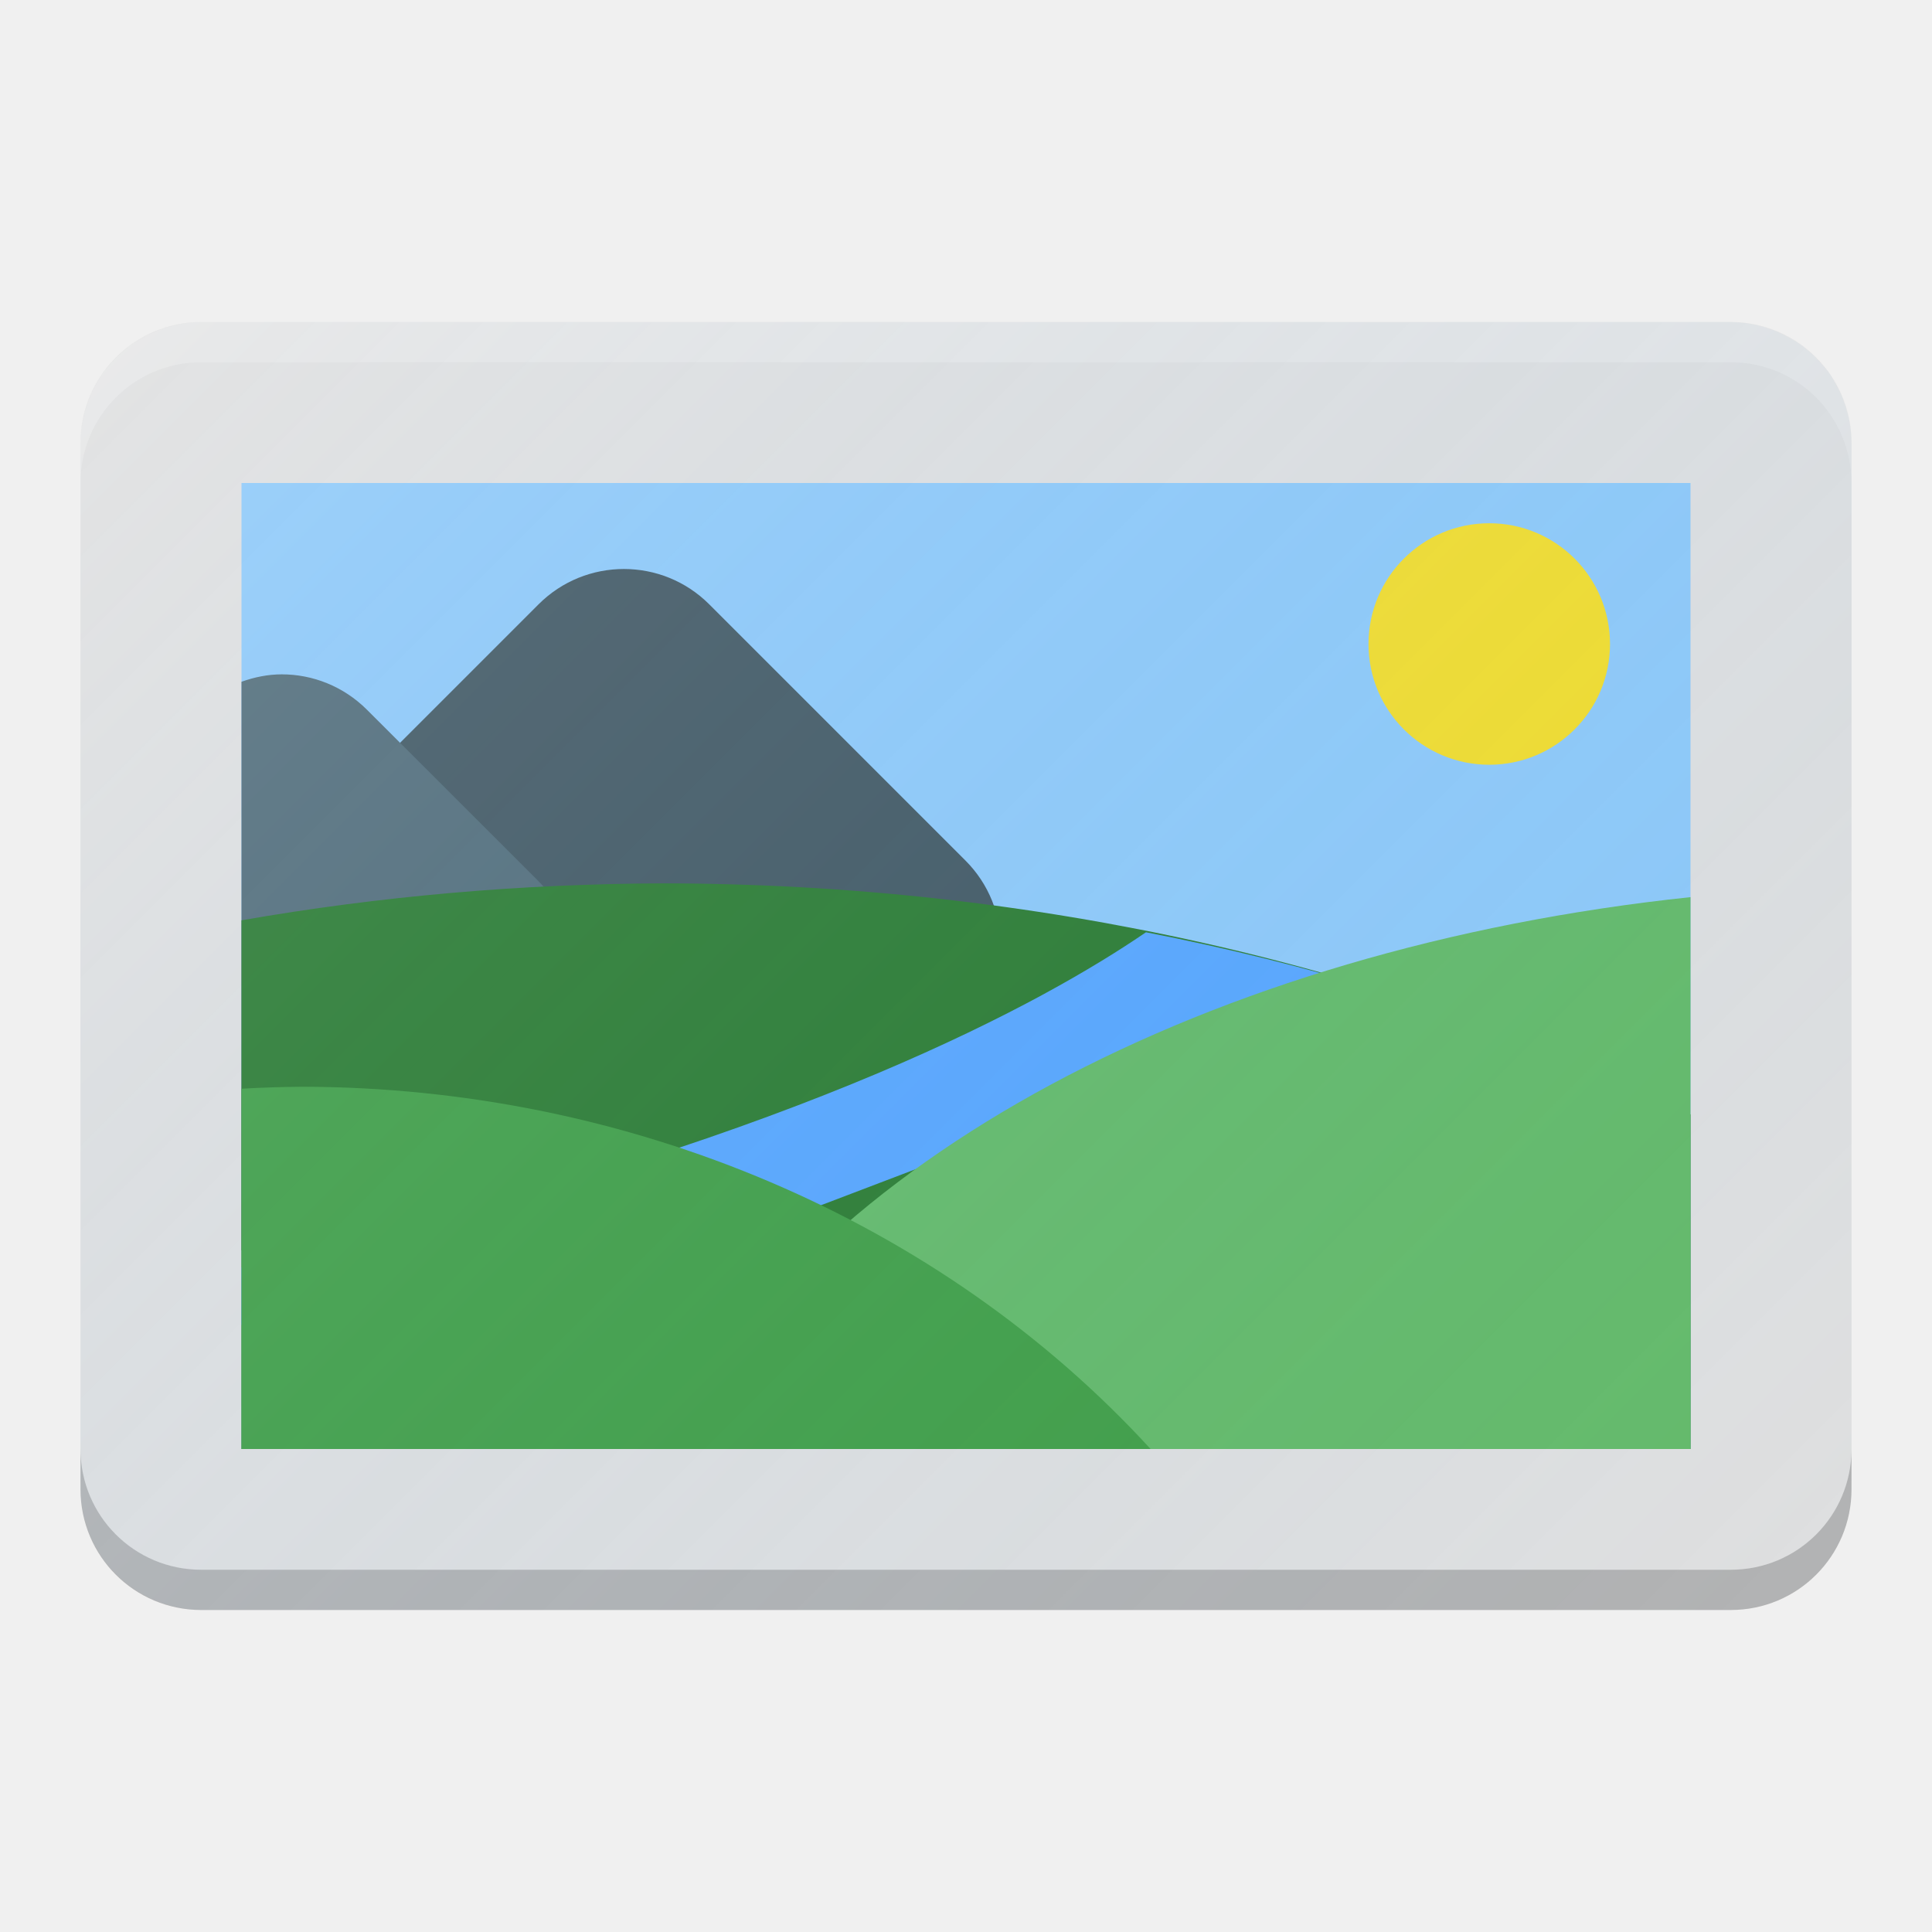
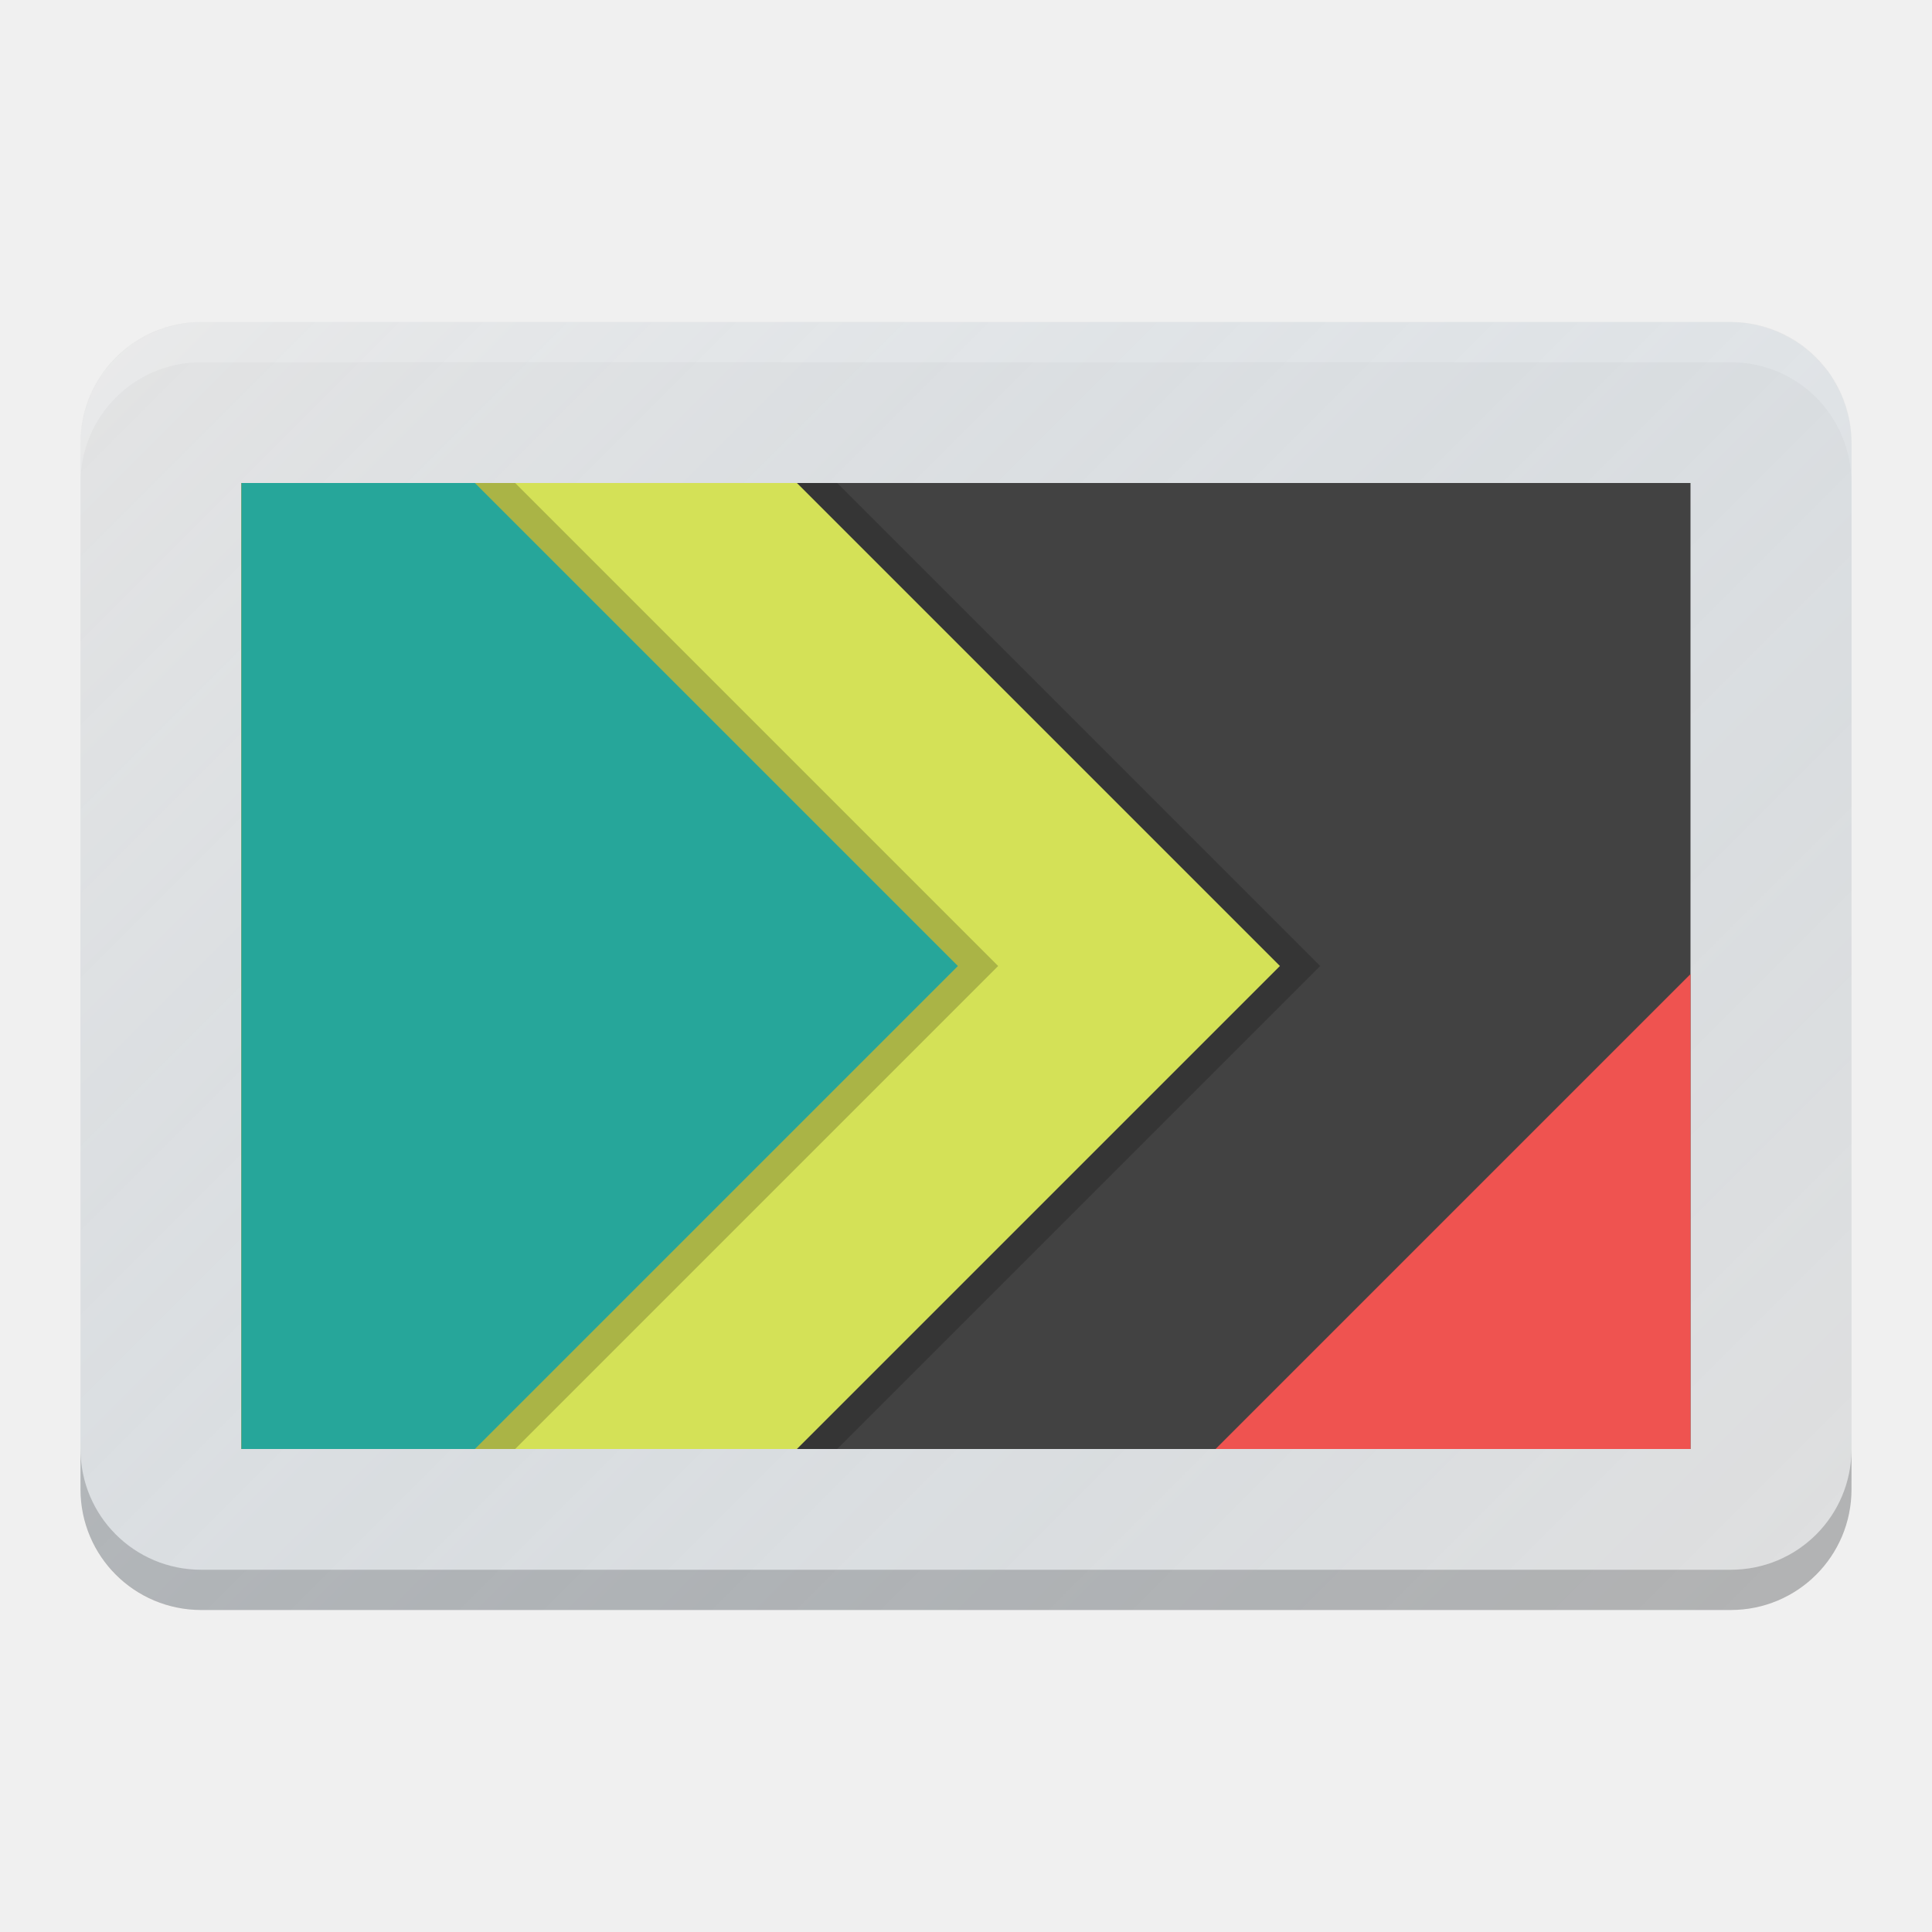
<svg xmlns="http://www.w3.org/2000/svg" xmlns:xlink="http://www.w3.org/1999/xlink" width="48" height="48" viewBox="0 0 48 48" id="svg2" version="1.1">
  <defs id="defs4">
    <filter style="color-interpolation-filters:sRGB;" id="filter4244">
      <feFlood flood-opacity="0.498" flood-color="rgb(0,0,0)" result="flood" id="feFlood4246" />
      <feComposite in="flood" in2="SourceGraphic" operator="in" result="composite1" id="feComposite4248" />
      <feGaussianBlur in="composite1" stdDeviation="0.5" result="blur" id="feGaussianBlur4250" />
      <feOffset dx="0" dy="1.38778e-16" result="offset" id="feOffset4252" />
      <feComposite in="SourceGraphic" in2="offset" operator="over" result="composite2" id="feComposite4254" />
    </filter>
    <linearGradient id="linearGradient4196">
      <stop style="stop-color:#ffffff;stop-opacity:0.15" offset="0" id="stop4198" />
      <stop style="stop-color:#177ed5;stop-opacity:0" offset="1" id="stop4200" />
    </linearGradient>
    <linearGradient xlink:href="#linearGradient4196" id="linearGradient4191" x1="-35" y1="967.362" x2="5" y2="1007.362" gradientUnits="userSpaceOnUse" gradientTransform="translate(39,41.00004)" />
  </defs>
  <g id="layer1" transform="translate(0,-1004.362)">
    <rect style="opacity:1;fill:#e0e0e0;fill-opacity:1;stroke:none;stroke-width:2;stroke-linecap:round;stroke-linejoin:round;stroke-miterlimit:4;stroke-dasharray:none;stroke-opacity:0.55" id="rect4173" width="44" height="32" x="2" y="1012.362" rx="3" ry="3" />
    <path style="opacity:1;fill:#ffffff;fill-opacity:0.2;stroke:none;stroke-width:2;stroke-linecap:round;stroke-linejoin:round;stroke-miterlimit:4;stroke-dasharray:none;stroke-opacity:0.55" d="M 5 8 C 3.338 8 2 9.338 2 11 L 2 12 C 2 10.338 3.338 9 5 9 L 43 9 C 44.662 9 46 10.338 46 12 L 46 11 C 46 9.338 44.662 8 43 8 L 5 8 z " transform="translate(0,1004.362)" id="rect4175" />
    <path id="path4180" d="m 5,1044.362 c -1.662,0 -3,-1.338 -3,-3 l 0,-1 c 0,1.662 1.338,3 3,3 l 38,0 c 1.662,0 3,-1.338 3,-3 l 0,1 c 0,1.662 -1.338,3 -3,3 l -38,0 z" style="opacity:1;fill:#000000;fill-opacity:0.2;stroke:none;stroke-width:2;stroke-linecap:round;stroke-linejoin:round;stroke-miterlimit:4;stroke-dasharray:none;stroke-opacity:0.55" />
-     <rect style="opacity:1;fill:#90caf9;fill-opacity:1;stroke:none;stroke-width:2;stroke-linecap:round;stroke-linejoin:round;stroke-miterlimit:4;stroke-dasharray:none;stroke-opacity:0.55" id="rect4182" width="36" height="24" x="6" y="1016.362" />
-     <rect style="opacity:1;fill:#455a64;fill-opacity:1;stroke:none;stroke-width:2;stroke-linecap:round;stroke-linejoin:round;stroke-miterlimit:4;stroke-dasharray:none;stroke-opacity:0.55" id="rect4231" width="15" height="15" x="-723.348" y="730.269" rx="3" ry="3" transform="matrix(0.7071068,-0.7071068,0.7071068,0.7071068,0,0)" />
-     <path style="opacity:1;fill:#546e7a;fill-opacity:1;stroke:none;stroke-width:2;stroke-linecap:round;stroke-linejoin:round;stroke-miterlimit:4;stroke-dasharray:none;stroke-opacity:0.55" d="M 7 16.754 C 6.66 16.754 6.324 16.822 6 16.938 L 6 31.062 C 7.056 31.438 8.273 31.211 9.121 30.363 L 13.365 26.121 C 14.54 24.946 14.54 23.054 13.365 21.879 L 9.121 17.637 C 8.533 17.049 7.767 16.754 7 16.754 z " transform="translate(0,1004.362)" id="rect4229" />
-     <path style="opacity:1;fill:#2e7d32;fill-opacity:1;stroke:none;stroke-width:2;stroke-linecap:round;stroke-linejoin:round;stroke-miterlimit:4;stroke-dasharray:none;stroke-opacity:0.55" d="M 16.488 21.947 A 43.511 30.026 0 0 0 6 22.865 L 6 36 L 42 36 L 42 27.688 A 43.511 30.026 0 0 0 16.488 21.947 z " transform="translate(0,1004.362)" id="path4188" />
-     <path style="fill:#5aa7fe;fill-rule:evenodd;stroke:none;stroke-width:1px;stroke-linecap:butt;stroke-linejoin:miter;stroke-opacity:1;fill-opacity:1" d="M 28.471 23.162 C 25.971 24.873 20.003 28.189 8 31 C 7.219 31.183 6.613 31.336 6 31.49 L 6 32.918 C 9.838 32.632 15 32 15 32 L 34.357 24.625 A 43.511 30.026 0 0 0 28.471 23.162 z " transform="translate(0,1004.362)" id="path4247" />
-     <path style="opacity:1;fill:#66bb6a;fill-opacity:1;stroke:none;stroke-width:2;stroke-linecap:round;stroke-linejoin:round;stroke-miterlimit:4;stroke-dasharray:none;stroke-opacity:0.55" d="M 42 22.289 A 32.5 20 0 0 0 16.504 36 L 42 36 L 42 22.289 z " transform="translate(0,1004.362)" id="path4184" />
-     <path style="opacity:1;fill:#43a047;fill-opacity:1;stroke:none;stroke-width:2;stroke-linecap:round;stroke-linejoin:round;stroke-miterlimit:4;stroke-dasharray:none;stroke-opacity:0.55" d="M 7.5 27 A 27.5 25 0 0 0 6 27.049 L 6 36 L 28.586 36 A 27.5 25 0 0 0 7.5 27 z " transform="translate(0,1004.362)" id="path4186" />
-     <circle style="opacity:1;fill:#f4de2d;fill-opacity:1;stroke:none;stroke-width:2;stroke-linecap:round;stroke-linejoin:round;stroke-miterlimit:4;stroke-dasharray:none;stroke-opacity:0.55" id="path4208" cx="37" cy="1020.362" r="3" />
+     <rect style="opacity:1;fill:#90caf9;fill-opacity:1;stroke:none;stroke-width:2;stroke-linecap:round;stroke-linejoin:round;stroke-miterlimit:4;stroke-dasharray:none;stroke-opacity:0.55" id="rect4182" width="36" height="24" x="6" y="978.362" />
+     <rect style="opacity:1;fill:#455a64;fill-opacity:1;stroke:none;stroke-width:2;stroke-linecap:round;stroke-linejoin:round;stroke-miterlimit:4;stroke-dasharray:none;stroke-opacity:0.55" id="rect4231" width="15" height="15" x="-696.479" y="703.399" rx="3" ry="3" transform="matrix(0.7071068,-0.7071068,0.7071068,0.7071068,0,0)" />
+     <path style="opacity:1;fill:#546e7a;fill-opacity:1;stroke:none;stroke-width:2;stroke-linecap:round;stroke-linejoin:round;stroke-miterlimit:4;stroke-dasharray:none;stroke-opacity:0.55" d="m 7,983.116 c -0.34,0 -0.676,0.068 -1,0.184 l 0,14.125 c 1.056,0.375 2.273,0.149 3.121,-0.699 l 4.244,-4.242 c 1.175,-1.175 1.175,-3.067 0,-4.242 L 9.121,983.999 C 8.533,983.411 7.767,983.116 7,983.116 Z" id="rect4229" />
+     <path style="opacity:1;fill:#2e7d32;fill-opacity:1;stroke:none;stroke-width:2;stroke-linecap:round;stroke-linejoin:round;stroke-miterlimit:4;stroke-dasharray:none;stroke-opacity:0.55" d="M 16.488,988.309 A 43.511,30.026 0 0 0 6,989.227 l 0,13.135 36,0 0,-8.312 a 43.511,30.026 0 0 0 -25.512,-5.74 z" id="path4188" />
+     <path style="fill:#5aa7fe;fill-opacity:1;fill-rule:evenodd;stroke:none;stroke-width:1px;stroke-linecap:butt;stroke-linejoin:miter;stroke-opacity:1" d="M 28.471,989.524 C 25.971,991.236 20.003,994.552 8,997.362 c -0.781,0.183 -1.387,0.336 -2,0.49 l 0,1.428 c 3.838,-0.286 9,-0.918 9,-0.918 l 19.357,-7.375 a 43.511,30.026 0 0 0 -5.887,-1.463 z" id="path4247" />
+     <path style="opacity:1;fill:#66bb6a;fill-opacity:1;stroke:none;stroke-width:2;stroke-linecap:round;stroke-linejoin:round;stroke-miterlimit:4;stroke-dasharray:none;stroke-opacity:0.55" d="m 42,988.651 a 32.5,20 0 0 0 -25.496,13.711 l 25.496,0 0,-13.711 z" id="path4184" />
+     <path style="opacity:1;fill:#43a047;fill-opacity:1;stroke:none;stroke-width:2;stroke-linecap:round;stroke-linejoin:round;stroke-miterlimit:4;stroke-dasharray:none;stroke-opacity:0.55" d="m 7.5,993.362 a 27.5,25 0 0 0 -1.5,0.049 l 0,8.951 22.586,0 A 27.5,25 0 0 0 7.5,993.362 Z" id="path4186" />
+     <circle style="opacity:1;fill:#f4de2d;fill-opacity:1;stroke:none;stroke-width:2;stroke-linecap:round;stroke-linejoin:round;stroke-miterlimit:4;stroke-dasharray:none;stroke-opacity:0.55" id="path4208" cx="37" cy="982.362" r="3" />
    <path style="opacity:1;fill:url(#linearGradient4191);fill-opacity:1;stroke:none;stroke-width:0;stroke-linecap:butt;stroke-linejoin:miter;stroke-miterlimit:0;stroke-dasharray:none;stroke-opacity:1" d="m 5,1012.362 c -0.353,0 -0.686,0.071 -1,0.182 -0.001,5e-4 -0.003,0 -0.004,0 -0.133,0.047 -0.261,0.105 -0.385,0.17 -0.022,0.012 -0.044,0.025 -0.066,0.037 -0.115,0.063 -0.227,0.132 -0.332,0.209 -0.03,0.022 -0.057,0.047 -0.086,0.07 -0.156,0.124 -0.296,0.266 -0.424,0.418 -0.051,0.061 -0.106,0.118 -0.152,0.184 -0.045,0.064 -0.081,0.134 -0.121,0.201 -0.05,0.084 -0.099,0.169 -0.141,0.258 -0.032,0.069 -0.061,0.14 -0.088,0.211 -0.04,0.106 -0.074,0.215 -0.102,0.326 -0.016,0.062 -0.033,0.124 -0.045,0.188 -0.032,0.18 -0.055,0.36 -0.055,0.547 l 0,26 c 0,0.187 0.022,0.368 0.055,0.545 0.012,0.064 0.029,0.125 0.045,0.188 0.028,0.111 0.062,0.22 0.102,0.326 0.027,0.071 0.056,0.142 0.088,0.211 0.042,0.089 0.091,0.174 0.141,0.258 0.04,0.067 0.076,0.138 0.121,0.201 0.046,0.065 0.101,0.122 0.152,0.184 0.128,0.152 0.268,0.294 0.424,0.418 0.029,0.023 0.056,0.048 0.086,0.07 0.105,0.077 0.217,0.145 0.332,0.209 0.022,0.012 0.044,0.025 0.066,0.037 0.124,0.065 0.251,0.123 0.385,0.17 0.001,5e-4 0.003,0 0.004,0 0.314,0.111 0.647,0.182 1,0.182 l 38,0 c 0.353,0 0.686,-0.071 1,-0.182 0.001,-5e-4 0.003,0 0.004,0 0.133,-0.047 0.261,-0.105 0.385,-0.17 0.022,-0.012 0.044,-0.025 0.066,-0.037 0.115,-0.063 0.227,-0.132 0.332,-0.209 0.03,-0.022 0.057,-0.047 0.086,-0.07 0.156,-0.124 0.296,-0.266 0.424,-0.418 0.051,-0.061 0.106,-0.118 0.152,-0.184 0.045,-0.064 0.081,-0.134 0.121,-0.201 0.05,-0.084 0.099,-0.169 0.141,-0.258 0.032,-0.069 0.061,-0.14 0.088,-0.211 0.04,-0.106 0.074,-0.215 0.102,-0.326 0.016,-0.062 0.033,-0.124 0.045,-0.188 0.032,-0.177 0.055,-0.358 0.055,-0.545 l 0,-26 c 0,-0.187 -0.022,-0.368 -0.055,-0.545 -0.012,-0.064 -0.029,-0.125 -0.045,-0.188 -0.028,-0.111 -0.062,-0.22 -0.102,-0.326 -0.027,-0.071 -0.056,-0.142 -0.088,-0.211 -0.042,-0.089 -0.091,-0.174 -0.141,-0.258 -0.04,-0.067 -0.076,-0.138 -0.121,-0.201 -0.046,-0.065 -0.101,-0.122 -0.152,-0.184 -0.128,-0.152 -0.268,-0.294 -0.424,-0.418 -0.029,-0.023 -0.056,-0.048 -0.086,-0.07 -0.105,-0.077 -0.217,-0.145 -0.332,-0.209 -0.022,-0.012 -0.044,-0.025 -0.066,-0.037 -0.124,-0.065 -0.251,-0.123 -0.385,-0.17 -0.001,-5e-4 -0.003,0 -0.004,0 -0.314,-0.111 -0.647,-0.182 -1,-0.182 l -38,0 z" id="rect4151-9" />
+     <rect style="opacity:1;fill:#424242;fill-opacity:1;stroke:none;stroke-width:2;stroke-linecap:round;stroke-linejoin:round;stroke-miterlimit:4;stroke-dasharray:none;stroke-opacity:0.55" id="rect4156" width="36" height="24" x="6" y="1016.362" />
+     <path style="opacity:1;fill:#000000;fill-opacity:0.2;stroke:none;stroke-width:2;stroke-linecap:round;stroke-linejoin:round;stroke-miterlimit:4;stroke-dasharray:none;stroke-opacity:0.55" d="M 6 12 L 6 36 L 20.799 36 L 32.799 24 L 20.799 12 L 6 12 z " transform="translate(0,1004.362)" id="rect4162" />
+     <path style="opacity:1;fill:#d4e157;fill-opacity:1;stroke:none;stroke-width:2;stroke-linecap:round;stroke-linejoin:round;stroke-miterlimit:4;stroke-dasharray:none;stroke-opacity:0.55" d="M 6 12 L 6 36 L 19.799 36 L 31.799 24 L 19.799 12 L 6 12 z " transform="translate(0,1004.362)" id="rect4164" />
+     <path style="opacity:1;fill:#000000;fill-opacity:0.2;stroke:none;stroke-width:2;stroke-linecap:round;stroke-linejoin:round;stroke-miterlimit:4;stroke-dasharray:none;stroke-opacity:0.55" d="M 6 12 L 6 36 L 12.799 36 L 24.799 24 L 12.799 12 L 6 12 z " transform="translate(0,1004.362)" id="rect4160" />
+     <path style="opacity:1;fill:#26a69a;fill-opacity:1;stroke:none;stroke-width:2;stroke-linecap:round;stroke-linejoin:round;stroke-miterlimit:4;stroke-dasharray:none;stroke-opacity:0.55" d="M 6 12 L 6 36 L 11.799 36 L 23.799 24 L 11.799 12 L 6 12 z " transform="translate(0,1004.362)" id="rect4158" />
+     <path style="opacity:1;fill:#ef5350;fill-opacity:1;stroke:none;stroke-width:2;stroke-linecap:round;stroke-linejoin:round;stroke-miterlimit:4;stroke-dasharray:none;stroke-opacity:0.55" d="M 42 24.201 L 30.201 36 L 42 36 L 42 24.201 z " transform="translate(0,1004.362)" id="rect4166" />
  </g>
</svg>
